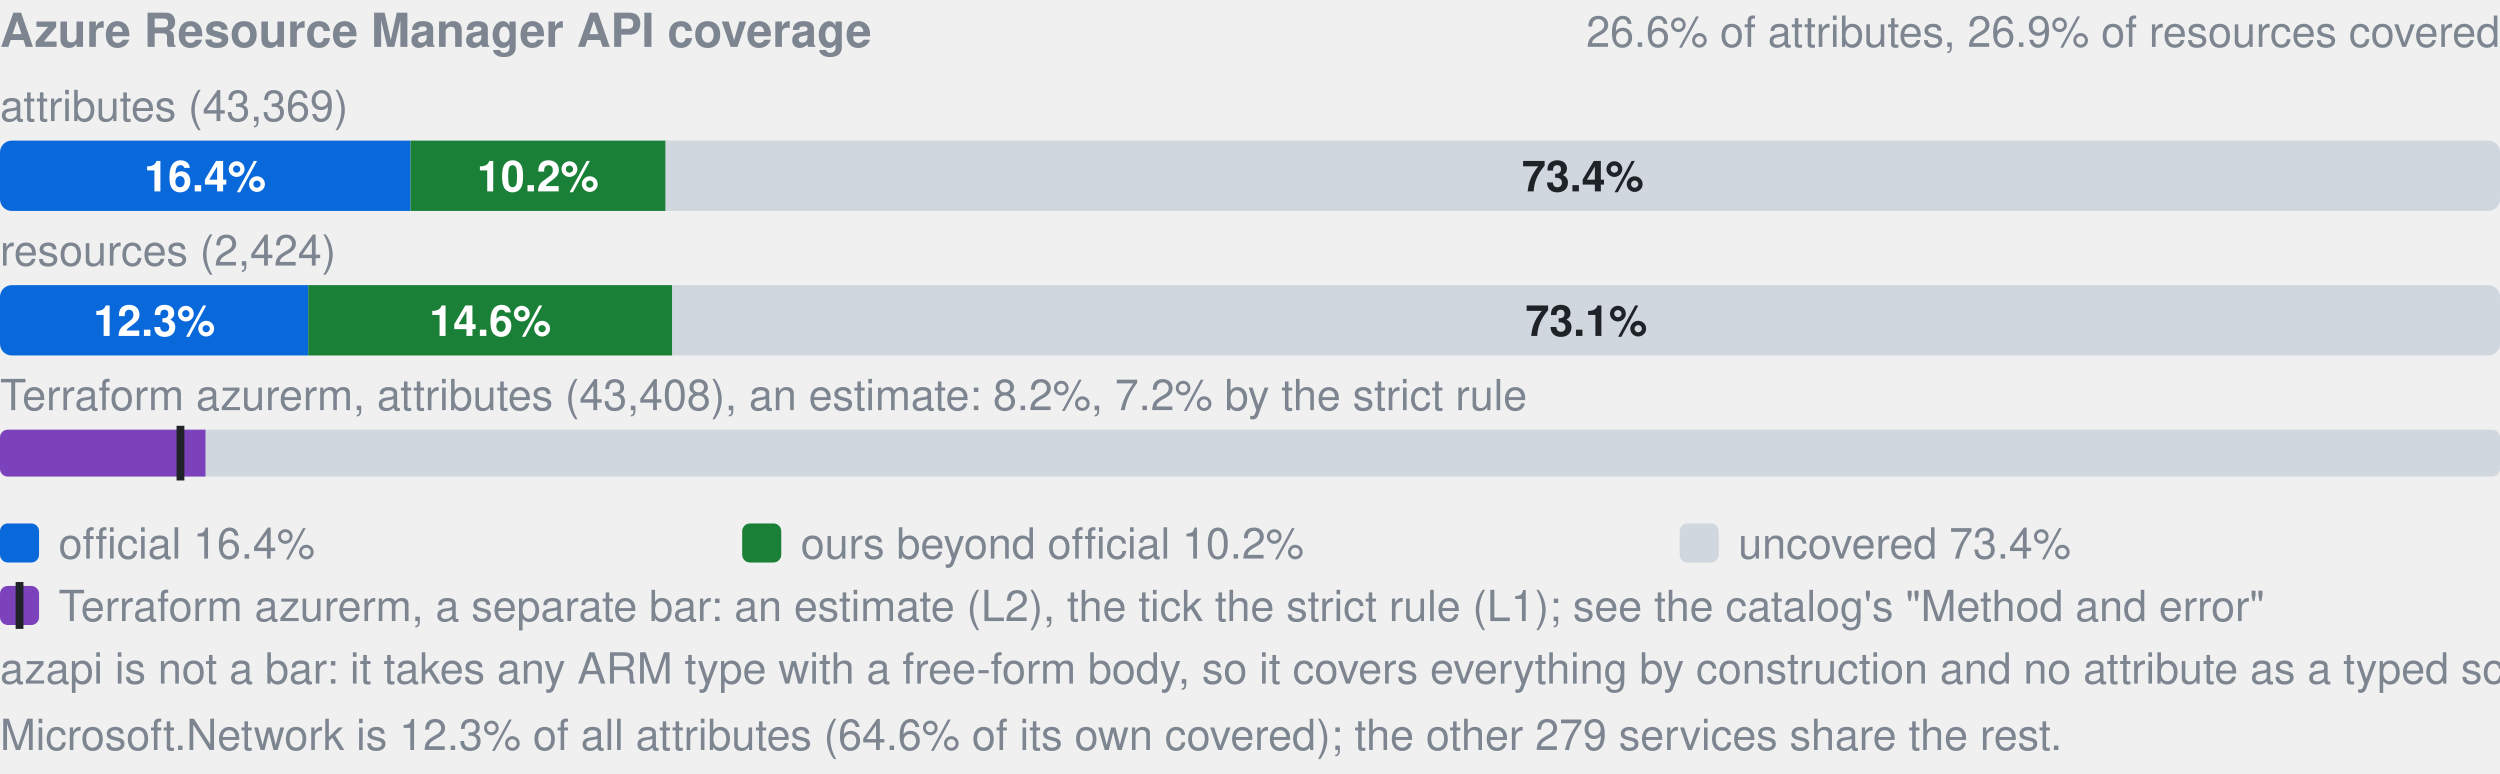
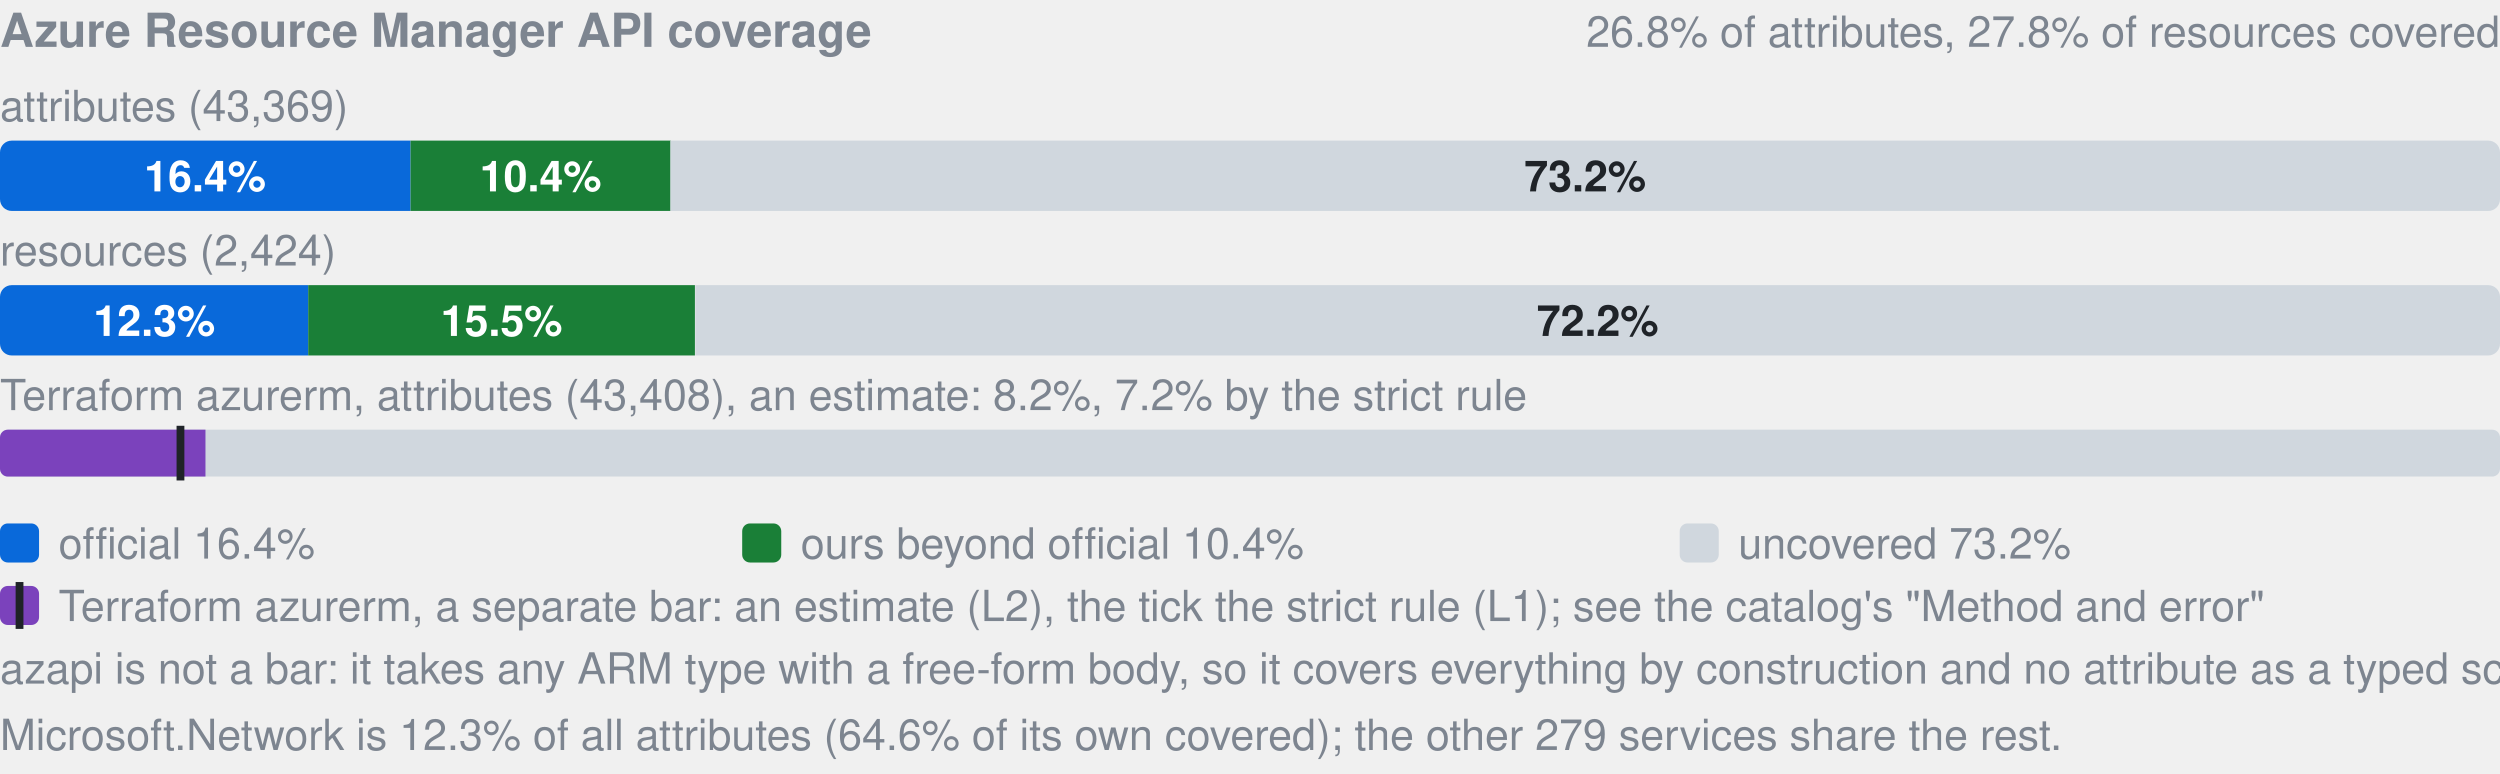
- <svg xmlns="http://www.w3.org/2000/svg" width="640" height="198" viewBox="0 0 640 198" role="img" aria-label="Azure Resource Manager API coverage: by attributes 16.4% official, 10.2% ours beyond official, 73.4% uncovered, of 43369; by resources 12.3% official, 14.6% ours beyond official, 73.1% uncovered, of 2424; Terraform azurerm, an estimate: 8.2% (L2), 7.2% by the strict rule (L1). azapi is not a bar: it takes any ARM type with a free-form body, so it covers everything by construction and no attribute as a typed schema.">
+ <svg xmlns="http://www.w3.org/2000/svg" width="640" height="198" viewBox="0 0 640 198" role="img" aria-label="Azure Resource Manager API coverage: by attributes 16.4% official, 10.4% ours beyond official, 73.2% uncovered, of 43369; by resources 12.3% official, 15.5% ours beyond official, 72.2% uncovered, of 2424; Terraform azurerm, an estimate: 8.2% (L2), 7.2% by the strict rule (L1). azapi is not a bar: it takes any ARM type with a free-form body, so it covers everything by construction and no attribute as a typed schema.">
  <style>text{font-family:-apple-system,BlinkMacSystemFont,"Segoe UI",Helvetica,Arial,sans-serif}.s{font-size:11px;font-weight:600}.t{font-size:11px;fill:#7d8590}.h{font-size:12px;font-weight:600;fill:#7d8590}</style>
  <text x="0" y="12" class="h">Azure Resource Manager API coverage</text>
-   <text x="640" y="12" text-anchor="end" class="t">26.6% of attributes, 26.9% of resources covered</text>
+   <text x="640" y="12" text-anchor="end" class="t">26.8% of attributes, 27.8% of resources covered</text>
  <text x="0" y="31" class="t">attributes (43,369)</text>
  <clipPath id="a">
    <rect x="0.0" y="36.0" width="640.0" height="18.0" rx="3" />
  </clipPath>
  <g clip-path="url(#a)">
    <rect x="0.0" y="36.0" width="105.1" height="18.0" fill="#0969da" />
-     <rect x="105.1" y="36.0" width="65.3" height="18.0" fill="#1a7f37" />
-     <rect x="170.4" y="36.0" width="469.6" height="18.0" fill="#d0d7de" />
+     <rect x="105.1" y="36.0" width="66.6" height="18.0" fill="#1a7f37" />
+     <rect x="171.6" y="36.0" width="468.4" height="18.0" fill="#d0d7de" />
  </g>
  <text x="52.5" y="49.0" text-anchor="middle" fill="#fff" class="s">16.4%</text>
-   <text x="137.7" y="49.0" text-anchor="middle" fill="#fff" class="s">10.2%</text>
-   <text x="405.2" y="49.0" text-anchor="middle" fill="#1f2328" class="s">73.4%</text>
+   <text x="138.4" y="49.0" text-anchor="middle" fill="#fff" class="s">10.4%</text>
+   <text x="405.8" y="49.0" text-anchor="middle" fill="#1f2328" class="s">73.2%</text>
  <text x="0" y="68" class="t">resources (2,424)</text>
  <clipPath id="r">
    <rect x="0.0" y="73.0" width="640.0" height="18.0" rx="3" />
  </clipPath>
  <g clip-path="url(#r)">
    <rect x="0.0" y="73.0" width="78.9" height="18.0" fill="#0969da" />
-     <rect x="78.9" y="73.0" width="93.2" height="18.0" fill="#1a7f37" />
-     <rect x="172.1" y="73.0" width="467.9" height="18.0" fill="#d0d7de" />
+     <rect x="78.9" y="73.0" width="99.0" height="18.0" fill="#1a7f37" />
+     <rect x="178.0" y="73.0" width="462.0" height="18.0" fill="#d0d7de" />
  </g>
  <text x="39.5" y="86.0" text-anchor="middle" fill="#fff" class="s">12.3%</text>
-   <text x="125.5" y="86.0" text-anchor="middle" fill="#fff" class="s">14.6%</text>
-   <text x="406.1" y="86.0" text-anchor="middle" fill="#1f2328" class="s">73.1%</text>
+   <text x="128.4" y="86.0" text-anchor="middle" fill="#fff" class="s">15.5%</text>
+   <text x="409.0" y="86.0" text-anchor="middle" fill="#1f2328" class="s">72.2%</text>
  <text x="0" y="105" class="t">Terraform azurerm, attributes (43,408), an estimate: 8.2%, 7.2% by the strict rule</text>
  <clipPath id="tf">
    <rect x="0.0" y="110.0" width="640.0" height="12.0" rx="2" />
  </clipPath>
  <g clip-path="url(#tf)">
    <rect x="0.0" y="110.0" width="640.0" height="12.0" fill="#d0d7de" />
    <rect x="0.0" y="110.0" width="52.6" height="12.0" fill="#7b42bc" />
  </g>
  <rect x="45.2" y="109.0" width="2" height="14.0" fill="#1f2328" />
  <rect x="0" y="134" width="10" height="10" rx="2" fill="#0969da" />
  <text x="15" y="143" class="t">official 16.4%</text>
  <rect x="190" y="134" width="10" height="10" rx="2" fill="#1a7f37" />
-   <text x="205" y="143" class="t">ours beyond official 10.2%</text>
+   <text x="205" y="143" class="t">ours beyond official 10.4%</text>
  <rect x="430" y="134" width="10" height="10" rx="2" fill="#d0d7de" />
-   <text x="445" y="143" class="t">uncovered 73.4%</text>
+   <text x="445" y="143" class="t">uncovered 73.2%</text>
  <rect x="0" y="150" width="10" height="10" rx="2" fill="#7b42bc" />
  <rect x="4" y="149" width="2" height="12" fill="#1f2328" />
  <text x="15" y="159" class="t">Terraform azurerm, a separate bar: an estimate (L2), the tick the strict rule (L1); see the catalog's "Method and error"</text>
  <text x="0" y="175" class="t">azapi is not a bar: it takes any ARM type with a free-form body, so it covers everything by construction and no attribute as a typed schema.</text>
  <text x="0" y="192" class="t">Microsoft.Network is 12.3% of all attributes (64.6% of its own covered); the other 279 services share the rest.</text>
</svg>
